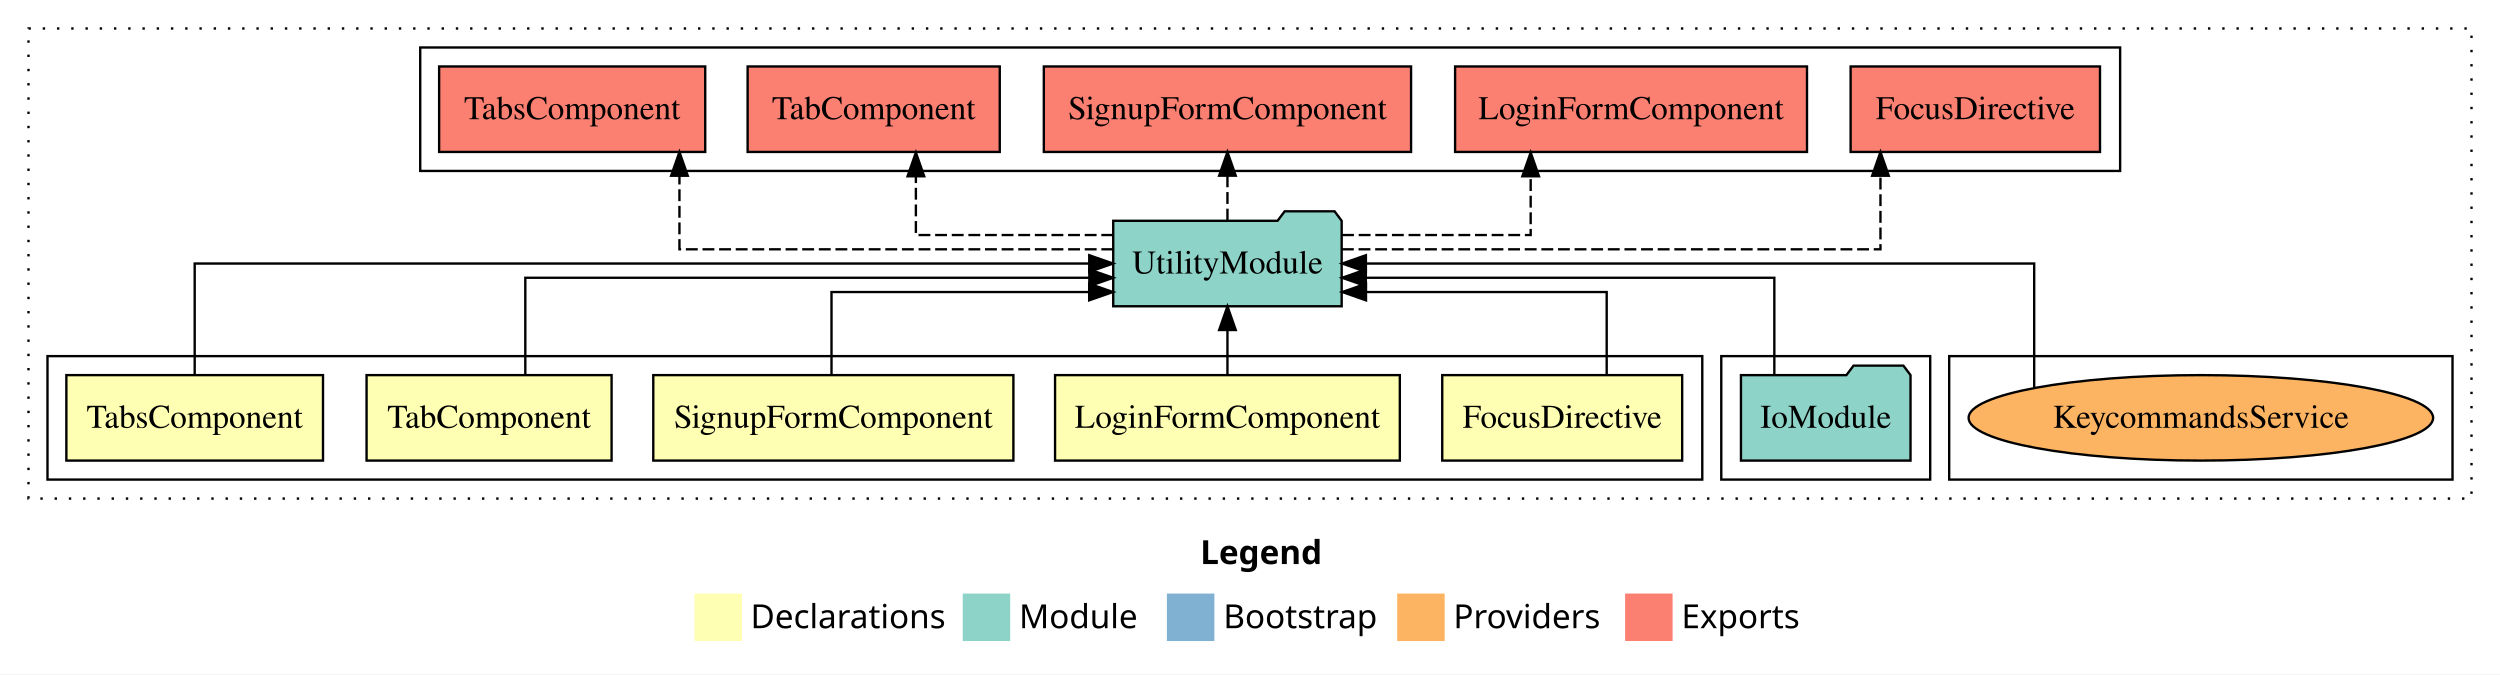
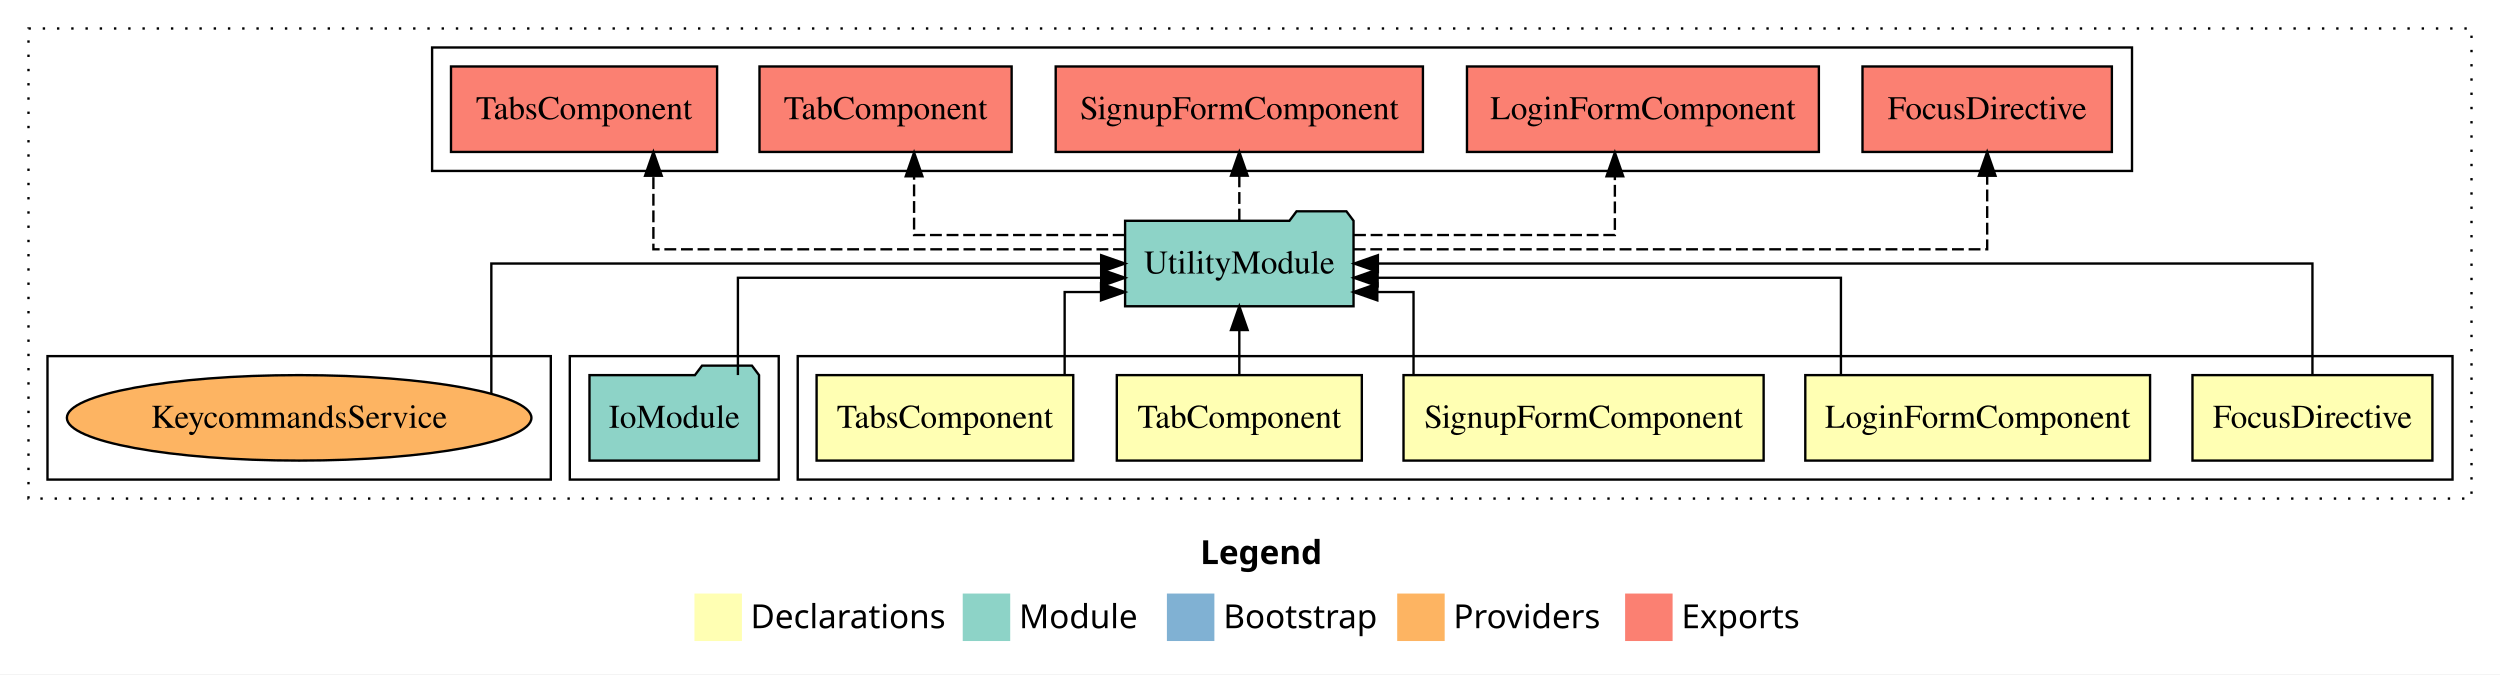
<svg xmlns="http://www.w3.org/2000/svg" width="1053pt" height="284pt" viewBox="0.00 0.00 1053.00 284.00">
  <g id="graph0" class="graph" transform="scale(1 1) rotate(0) translate(4 280)">
    <polygon fill="white" stroke="transparent" points="-4,4 -4,-280 1049,-280 1049,4 -4,4" />
    <text text-anchor="start" x="501.51" y="-42.4" font-family="sans-serif" font-weight="bold" font-size="14.00">Legend</text>
    <polygon fill="#ffffb3" stroke="transparent" points="288.5,-10 288.5,-30 308.5,-30 308.5,-10 288.5,-10" />
    <text text-anchor="start" x="312.13" y="-15.4" font-family="sans-serif" font-size="14.00">  Declarations</text>
    <polygon fill="#8dd3c7" stroke="transparent" points="401.5,-10 401.5,-30 421.5,-30 421.5,-10 401.5,-10" />
    <text text-anchor="start" x="425.23" y="-15.4" font-family="sans-serif" font-size="14.00">  Module</text>
    <polygon fill="#80b1d3" stroke="transparent" points="487.5,-10 487.5,-30 507.5,-30 507.5,-10 487.5,-10" />
    <text text-anchor="start" x="511.28" y="-15.4" font-family="sans-serif" font-size="14.00">  Bootstrap</text>
    <polygon fill="#fdb462" stroke="transparent" points="584.5,-10 584.5,-30 604.5,-30 604.5,-10 584.5,-10" />
    <text text-anchor="start" x="608.17" y="-15.4" font-family="sans-serif" font-size="14.00">  Providers</text>
    <polygon fill="#fb8072" stroke="transparent" points="680.5,-10 680.5,-30 700.5,-30 700.5,-10 680.5,-10" />
    <text text-anchor="start" x="704.23" y="-15.4" font-family="sans-serif" font-size="14.00">  Exports</text>
    <g id="clust1" class="cluster">
      <polygon fill="none" stroke="black" stroke-dasharray="1,5" points="8,-70 8,-268 1037,-268 1037,-70 8,-70" />
    </g>
-     <g id="clust11" class="cluster">
-       <polygon fill="none" stroke="black" points="817,-78 817,-130 1029,-130 1029,-78 817,-78" />
+     <g id="clust2" class="cluster">
+       <polygon fill="none" stroke="black" points="332,-78 332,-130 1029,-130 1029,-78 332,-78" />
+     </g>
+     <g id="clust9" class="cluster">
+       <polygon fill="none" stroke="black" points="178,-208 178,-260 894,-260 894,-208 178,-208" />
    </g>
    <g id="clust8" class="cluster">
-       <polygon fill="none" stroke="black" points="721,-78 721,-130 809,-130 809,-78 721,-78" />
+       <polygon fill="none" stroke="black" points="236,-78 236,-130 324,-130 324,-78 236,-78" />
    </g>
-     <g id="clust9" class="cluster">
-       <polygon fill="none" stroke="black" points="173,-208 173,-260 889,-260 889,-208 173,-208" />
-     </g>
-     <g id="clust2" class="cluster">
-       <polygon fill="none" stroke="black" points="16,-78 16,-130 713,-130 713,-78 16,-78" />
+     <g id="clust11" class="cluster">
+       <polygon fill="none" stroke="black" points="16,-78 16,-130 228,-130 228,-78 16,-78" />
    </g>
    <g id="node1" class="node">
-       <polygon fill="#ffffb3" stroke="black" points="704.53,-122 603.47,-122 603.47,-86 704.53,-86 704.53,-122" />
-       <text text-anchor="middle" x="654" y="-99.8" font-family="Times,serif" font-size="14.00">FocusDirective</text>
+       <polygon fill="#ffffb3" stroke="black" points="1020.53,-122 919.47,-122 919.47,-86 1020.53,-86 1020.53,-122" />
+       <text text-anchor="middle" x="970" y="-99.8" font-family="Times,serif" font-size="14.00">FocusDirective</text>
    </g>
    <g id="node6" class="node">
-       <polygon fill="#8dd3c7" stroke="black" points="561.11,-187 558.11,-191 537.11,-191 534.11,-187 464.89,-187 464.89,-151 561.11,-151 561.11,-187" />
-       <text text-anchor="middle" x="513" y="-164.8" font-family="Times,serif" font-size="14.00">UtilityModule</text>
+       <polygon fill="#8dd3c7" stroke="black" points="566.11,-187 563.11,-191 542.11,-191 539.11,-187 469.89,-187 469.89,-151 566.11,-151 566.11,-187" />
+       <text text-anchor="middle" x="518" y="-164.8" font-family="Times,serif" font-size="14.00">UtilityModule</text>
    </g>
    <g id="edge1" class="edge">
-       <path fill="none" stroke="black" d="M672.74,-122.24C672.74,-137.57 672.74,-157 672.74,-157 672.74,-157 571.36,-157 571.36,-157" />
-       <polygon fill="black" stroke="black" points="571.36,-153.5 561.36,-157 571.36,-160.5 571.36,-153.5" />
+       <path fill="none" stroke="black" d="M970,-122.11C970,-141.34 970,-169 970,-169 970,-169 576.37,-169 576.37,-169" />
+       <polygon fill="black" stroke="black" points="576.37,-165.5 566.37,-169 576.37,-172.5 576.37,-165.5" />
    </g>
    <g id="node2" class="node">
-       <polygon fill="#ffffb3" stroke="black" points="585.61,-122 440.39,-122 440.39,-86 585.61,-86 585.61,-122" />
-       <text text-anchor="middle" x="513" y="-99.8" font-family="Times,serif" font-size="14.00">LoginFormComponent</text>
+       <polygon fill="#ffffb3" stroke="black" points="901.61,-122 756.39,-122 756.39,-86 901.61,-86 901.61,-122" />
+       <text text-anchor="middle" x="829" y="-99.8" font-family="Times,serif" font-size="14.00">LoginFormComponent</text>
    </g>
    <g id="edge2" class="edge">
-       <path fill="none" stroke="black" d="M513,-122.11C513,-122.11 513,-140.99 513,-140.99" />
-       <polygon fill="black" stroke="black" points="509.5,-140.99 513,-150.99 516.5,-140.99 509.5,-140.99" />
+       <path fill="none" stroke="black" d="M771.4,-122.02C771.4,-139.37 771.4,-163 771.4,-163 771.4,-163 576.26,-163 576.26,-163" />
+       <polygon fill="black" stroke="black" points="576.26,-159.5 566.26,-163 576.26,-166.5 576.26,-159.5" />
    </g>
    <g id="node3" class="node">
-       <polygon fill="#ffffb3" stroke="black" points="422.84,-122 271.16,-122 271.16,-86 422.84,-86 422.84,-122" />
-       <text text-anchor="middle" x="347" y="-99.8" font-family="Times,serif" font-size="14.00">SignupFormComponent</text>
+       <polygon fill="#ffffb3" stroke="black" points="738.84,-122 587.16,-122 587.16,-86 738.84,-86 738.84,-122" />
+       <text text-anchor="middle" x="663" y="-99.8" font-family="Times,serif" font-size="14.00">SignupFormComponent</text>
    </g>
    <g id="edge3" class="edge">
-       <path fill="none" stroke="black" d="M346.23,-122.24C346.23,-137.57 346.23,-157 346.23,-157 346.23,-157 454.76,-157 454.76,-157" />
-       <polygon fill="black" stroke="black" points="454.76,-160.5 464.76,-157 454.76,-153.5 454.76,-160.5" />
+       <path fill="none" stroke="black" d="M591.38,-122.24C591.38,-137.57 591.38,-157 591.38,-157 591.38,-157 576.12,-157 576.12,-157" />
+       <polygon fill="black" stroke="black" points="576.12,-153.5 566.12,-157 576.12,-160.5 576.12,-153.5" />
    </g>
    <g id="node4" class="node">
-       <polygon fill="#ffffb3" stroke="black" points="253.6,-122 150.4,-122 150.4,-86 253.6,-86 253.6,-122" />
-       <text text-anchor="middle" x="202" y="-99.8" font-family="Times,serif" font-size="14.00">TabComponent</text>
+       <polygon fill="#ffffb3" stroke="black" points="569.6,-122 466.4,-122 466.4,-86 569.6,-86 569.6,-122" />
+       <text text-anchor="middle" x="518" y="-99.8" font-family="Times,serif" font-size="14.00">TabComponent</text>
    </g>
    <g id="edge4" class="edge">
-       <path fill="none" stroke="black" d="M217.26,-122.02C217.26,-139.37 217.26,-163 217.26,-163 217.26,-163 454.83,-163 454.83,-163" />
-       <polygon fill="black" stroke="black" points="454.83,-166.5 464.83,-163 454.83,-159.5 454.83,-166.5" />
+       <path fill="none" stroke="black" d="M518,-122.11C518,-122.11 518,-140.99 518,-140.99" />
+       <polygon fill="black" stroke="black" points="514.5,-140.99 518,-150.99 521.5,-140.99 514.5,-140.99" />
    </g>
    <g id="node5" class="node">
-       <polygon fill="#ffffb3" stroke="black" points="132.05,-122 23.95,-122 23.95,-86 132.05,-86 132.05,-122" />
-       <text text-anchor="middle" x="78" y="-99.8" font-family="Times,serif" font-size="14.00">TabsComponent</text>
+       <polygon fill="#ffffb3" stroke="black" points="448.05,-122 339.95,-122 339.95,-86 448.05,-86 448.05,-122" />
+       <text text-anchor="middle" x="394" y="-99.8" font-family="Times,serif" font-size="14.00">TabsComponent</text>
    </g>
    <g id="edge5" class="edge">
-       <path fill="none" stroke="black" d="M78,-122.11C78,-141.34 78,-169 78,-169 78,-169 454.79,-169 454.79,-169" />
-       <polygon fill="black" stroke="black" points="454.79,-172.5 464.79,-169 454.79,-165.5 454.79,-172.5" />
+       <path fill="none" stroke="black" d="M444.43,-122.24C444.43,-137.57 444.43,-157 444.43,-157 444.43,-157 459.75,-157 459.75,-157" />
+       <polygon fill="black" stroke="black" points="459.75,-160.5 469.75,-157 459.75,-153.5 459.75,-160.5" />
    </g>
    <g id="node8" class="node">
-       <polygon fill="#fb8072" stroke="black" points="880.52,-252 775.48,-252 775.48,-216 880.52,-216 880.52,-252" />
-       <text text-anchor="middle" x="828" y="-229.8" font-family="Times,serif" font-size="14.00">FocusDirective </text>
+       <polygon fill="#fb8072" stroke="black" points="885.52,-252 780.48,-252 780.48,-216 885.52,-216 885.52,-252" />
+       <text text-anchor="middle" x="833" y="-229.8" font-family="Times,serif" font-size="14.00">FocusDirective </text>
    </g>
    <g id="edge7" class="edge">
-       <path fill="none" stroke="black" stroke-dasharray="5,2" d="M561.22,-175C640.11,-175 788.05,-175 788.05,-175 788.05,-175 788.05,-205.98 788.05,-205.98" />
-       <polygon fill="black" stroke="black" points="784.55,-205.98 788.05,-215.98 791.55,-205.98 784.55,-205.98" />
+       <path fill="none" stroke="black" stroke-dasharray="5,2" d="M566.18,-175C654.43,-175 833,-175 833,-175 833,-175 833,-205.98 833,-205.98" />
+       <polygon fill="black" stroke="black" points="829.5,-205.98 833,-215.98 836.5,-205.98 829.5,-205.98" />
    </g>
    <g id="node9" class="node">
-       <polygon fill="#fb8072" stroke="black" points="757.11,-252 608.89,-252 608.89,-216 757.11,-216 757.11,-252" />
-       <text text-anchor="middle" x="683" y="-229.8" font-family="Times,serif" font-size="14.00">LoginFormComponent </text>
+       <polygon fill="#fb8072" stroke="black" points="762.11,-252 613.89,-252 613.89,-216 762.11,-216 762.11,-252" />
+       <text text-anchor="middle" x="688" y="-229.8" font-family="Times,serif" font-size="14.00">LoginFormComponent </text>
    </g>
    <g id="edge8" class="edge">
-       <path fill="none" stroke="black" stroke-dasharray="5,2" d="M561.28,-181C597.45,-181 640.72,-181 640.72,-181 640.72,-181 640.72,-205.76 640.72,-205.76" />
-       <polygon fill="black" stroke="black" points="637.22,-205.76 640.72,-215.76 644.22,-205.76 637.22,-205.76" />
+       <path fill="none" stroke="black" stroke-dasharray="5,2" d="M566.32,-181C612.84,-181 676.18,-181 676.18,-181 676.18,-181 676.18,-205.76 676.18,-205.76" />
+       <polygon fill="black" stroke="black" points="672.68,-205.76 676.18,-215.76 679.68,-205.76 672.68,-205.76" />
    </g>
    <g id="node10" class="node">
-       <polygon fill="#fb8072" stroke="black" points="590.34,-252 435.66,-252 435.66,-216 590.34,-216 590.34,-252" />
-       <text text-anchor="middle" x="513" y="-229.8" font-family="Times,serif" font-size="14.00">SignupFormComponent </text>
+       <polygon fill="#fb8072" stroke="black" points="595.34,-252 440.66,-252 440.66,-216 595.34,-216 595.34,-252" />
+       <text text-anchor="middle" x="518" y="-229.8" font-family="Times,serif" font-size="14.00">SignupFormComponent </text>
    </g>
    <g id="edge9" class="edge">
-       <path fill="none" stroke="black" stroke-dasharray="5,2" d="M513,-187.11C513,-187.11 513,-205.99 513,-205.99" />
-       <polygon fill="black" stroke="black" points="509.5,-205.99 513,-215.99 516.5,-205.99 509.5,-205.99" />
+       <path fill="none" stroke="black" stroke-dasharray="5,2" d="M518,-187.11C518,-187.11 518,-205.99 518,-205.99" />
+       <polygon fill="black" stroke="black" points="514.5,-205.99 518,-215.99 521.5,-205.99 514.5,-205.99" />
    </g>
    <g id="node11" class="node">
-       <polygon fill="#fb8072" stroke="black" points="417.1,-252 310.9,-252 310.9,-216 417.1,-216 417.1,-252" />
-       <text text-anchor="middle" x="364" y="-229.8" font-family="Times,serif" font-size="14.00">TabComponent </text>
+       <polygon fill="#fb8072" stroke="black" points="422.1,-252 315.9,-252 315.9,-216 422.1,-216 422.1,-252" />
+       <text text-anchor="middle" x="369" y="-229.8" font-family="Times,serif" font-size="14.00">TabComponent </text>
    </g>
    <g id="edge10" class="edge">
-       <path fill="none" stroke="black" stroke-dasharray="5,2" d="M464.88,-181C427.42,-181 381.77,-181 381.77,-181 381.77,-181 381.77,-205.76 381.77,-205.76" />
-       <polygon fill="black" stroke="black" points="378.27,-205.76 381.77,-215.76 385.27,-205.76 378.27,-205.76" />
+       <path fill="none" stroke="black" stroke-dasharray="5,2" d="M469.7,-181C430.26,-181 381.01,-181 381.01,-181 381.01,-181 381.01,-205.76 381.01,-205.76" />
+       <polygon fill="black" stroke="black" points="377.51,-205.76 381.01,-215.76 384.51,-205.76 377.51,-205.76" />
    </g>
    <g id="node12" class="node">
-       <polygon fill="#fb8072" stroke="black" points="293.04,-252 180.96,-252 180.96,-216 293.04,-216 293.04,-252" />
-       <text text-anchor="middle" x="237" y="-229.8" font-family="Times,serif" font-size="14.00">TabsComponent </text>
+       <polygon fill="#fb8072" stroke="black" points="298.04,-252 185.96,-252 185.96,-216 298.04,-216 298.04,-252" />
+       <text text-anchor="middle" x="242" y="-229.8" font-family="Times,serif" font-size="14.00">TabsComponent </text>
    </g>
    <g id="edge11" class="edge">
-       <path fill="none" stroke="black" stroke-dasharray="5,2" d="M464.89,-175C397.24,-175 282.18,-175 282.18,-175 282.18,-175 282.18,-205.98 282.18,-205.98" />
-       <polygon fill="black" stroke="black" points="278.68,-205.98 282.18,-215.98 285.68,-205.98 278.68,-205.98" />
+       <path fill="none" stroke="black" stroke-dasharray="5,2" d="M469.83,-175C398.01,-175 271.21,-175 271.21,-175 271.21,-175 271.21,-205.98 271.21,-205.98" />
+       <polygon fill="black" stroke="black" points="267.71,-205.98 271.21,-215.98 274.71,-205.98 267.71,-205.98" />
    </g>
    <g id="node7" class="node">
-       <polygon fill="#8dd3c7" stroke="black" points="800.71,-122 797.71,-126 776.71,-126 773.71,-122 729.29,-122 729.29,-86 800.71,-86 800.71,-122" />
-       <text text-anchor="middle" x="765" y="-99.8" font-family="Times,serif" font-size="14.00">IoModule</text>
+       <polygon fill="#8dd3c7" stroke="black" points="315.71,-122 312.71,-126 291.71,-126 288.71,-122 244.29,-122 244.29,-86 315.71,-86 315.71,-122" />
+       <text text-anchor="middle" x="280" y="-99.8" font-family="Times,serif" font-size="14.00">IoModule</text>
    </g>
    <g id="edge6" class="edge">
-       <path fill="none" stroke="black" d="M743.35,-122.02C743.35,-139.37 743.35,-163 743.35,-163 743.35,-163 571.29,-163 571.29,-163" />
-       <polygon fill="black" stroke="black" points="571.29,-159.5 561.29,-163 571.29,-166.5 571.29,-159.5" />
+       <path fill="none" stroke="black" d="M306.81,-122.02C306.81,-139.37 306.81,-163 306.81,-163 306.81,-163 459.81,-163 459.81,-163" />
+       <polygon fill="black" stroke="black" points="459.81,-166.5 469.81,-163 459.81,-159.5 459.81,-166.5" />
    </g>
    <g id="node13" class="node">
-       <ellipse fill="#fdb462" stroke="black" cx="923" cy="-104" rx="97.83" ry="18" />
-       <text text-anchor="middle" x="923" y="-99.8" font-family="Times,serif" font-size="14.00">KeycommandsService</text>
+       <ellipse fill="#fdb462" stroke="black" cx="122" cy="-104" rx="97.83" ry="18" />
+       <text text-anchor="middle" x="122" y="-99.8" font-family="Times,serif" font-size="14.00">KeycommandsService</text>
    </g>
    <g id="edge12" class="edge">
-       <path fill="none" stroke="black" d="M852.8,-116.84C852.8,-135.78 852.8,-169 852.8,-169 852.8,-169 571.32,-169 571.32,-169" />
-       <polygon fill="black" stroke="black" points="571.32,-165.5 561.32,-169 571.32,-172.5 571.32,-165.5" />
+       <path fill="none" stroke="black" d="M202.95,-114.16C202.95,-132.44 202.95,-169 202.95,-169 202.95,-169 459.81,-169 459.81,-169" />
+       <polygon fill="black" stroke="black" points="459.81,-172.5 469.81,-169 459.81,-165.5 459.81,-172.5" />
    </g>
  </g>
</svg>
